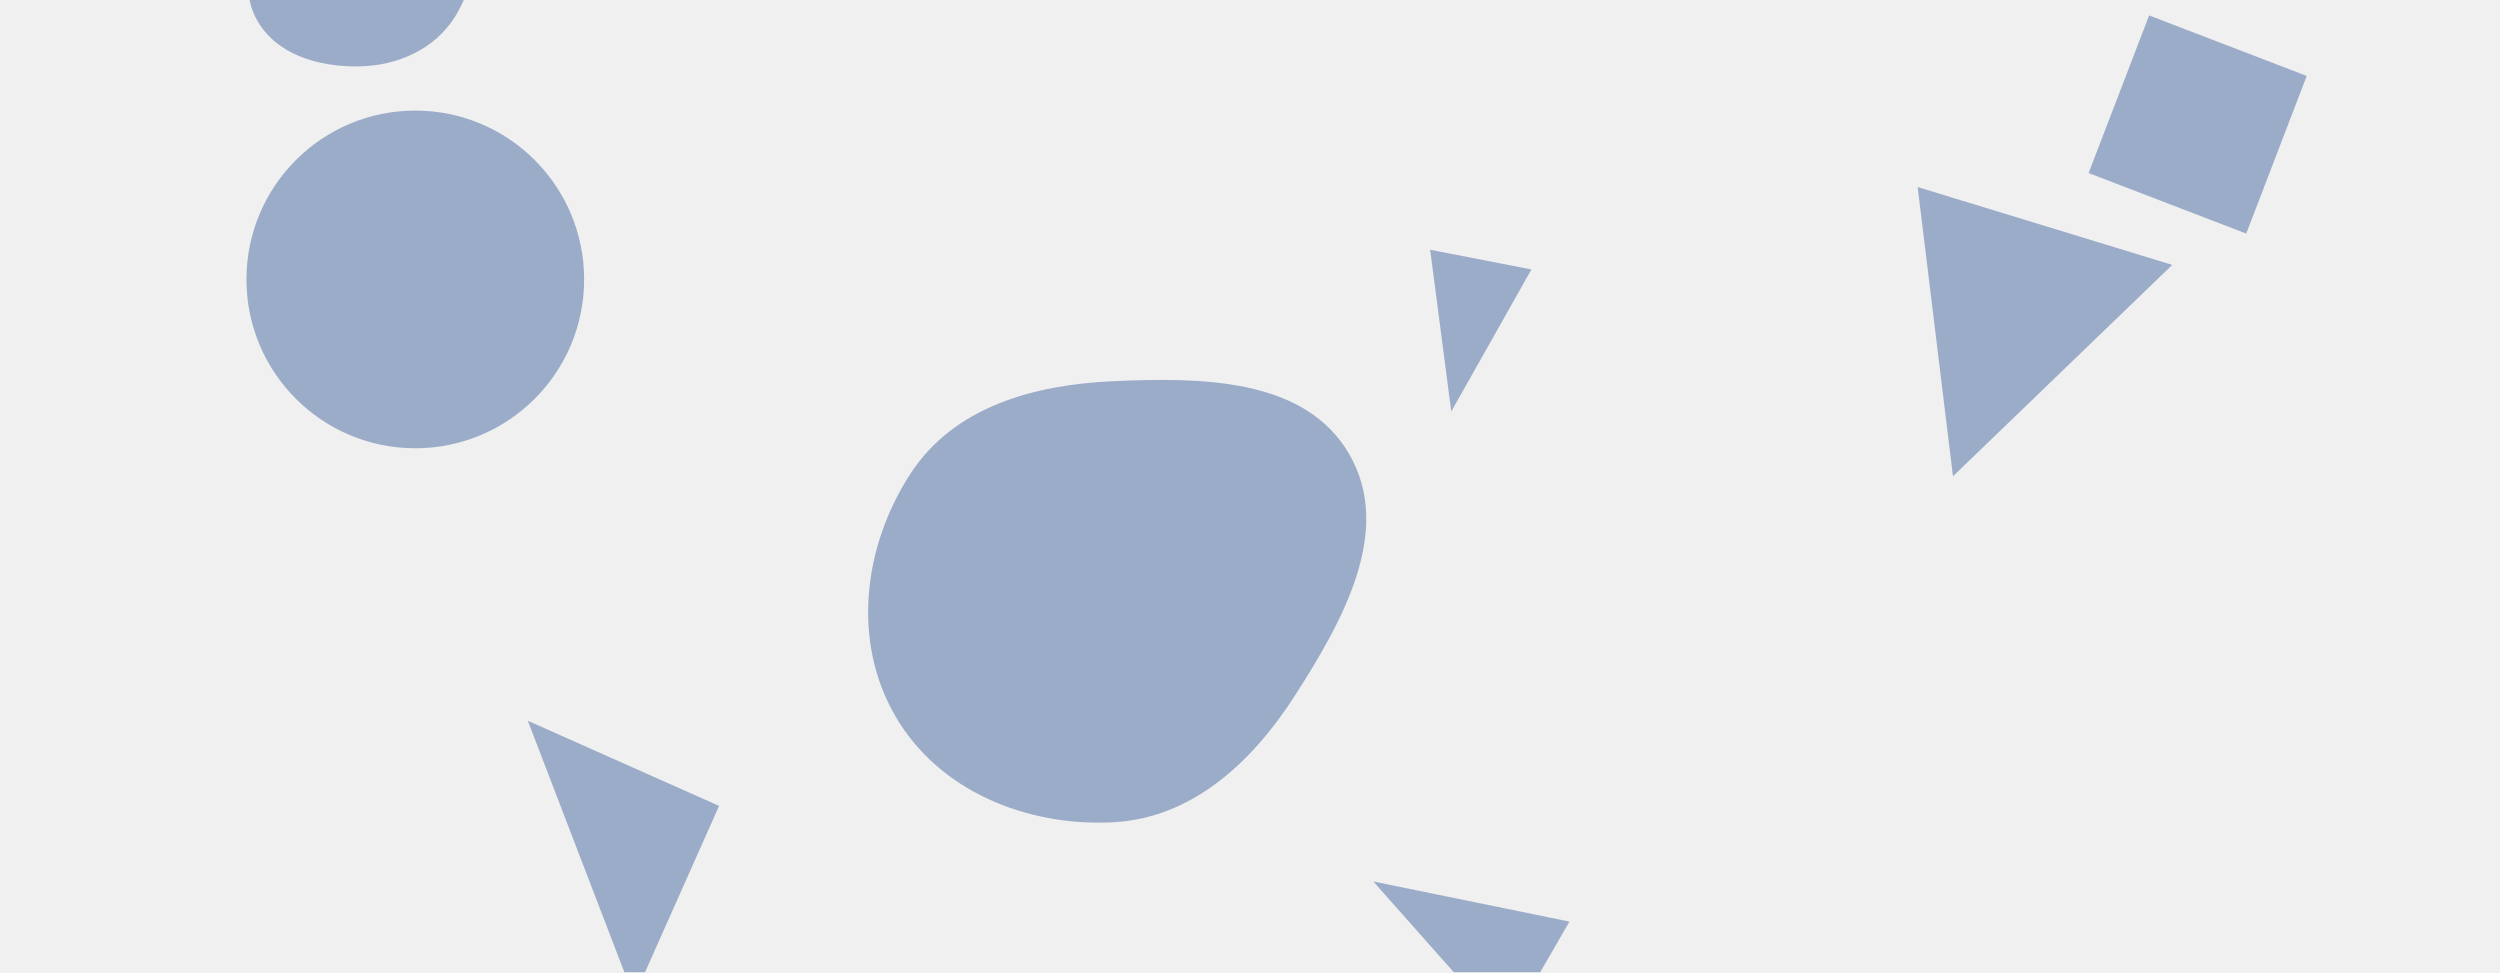
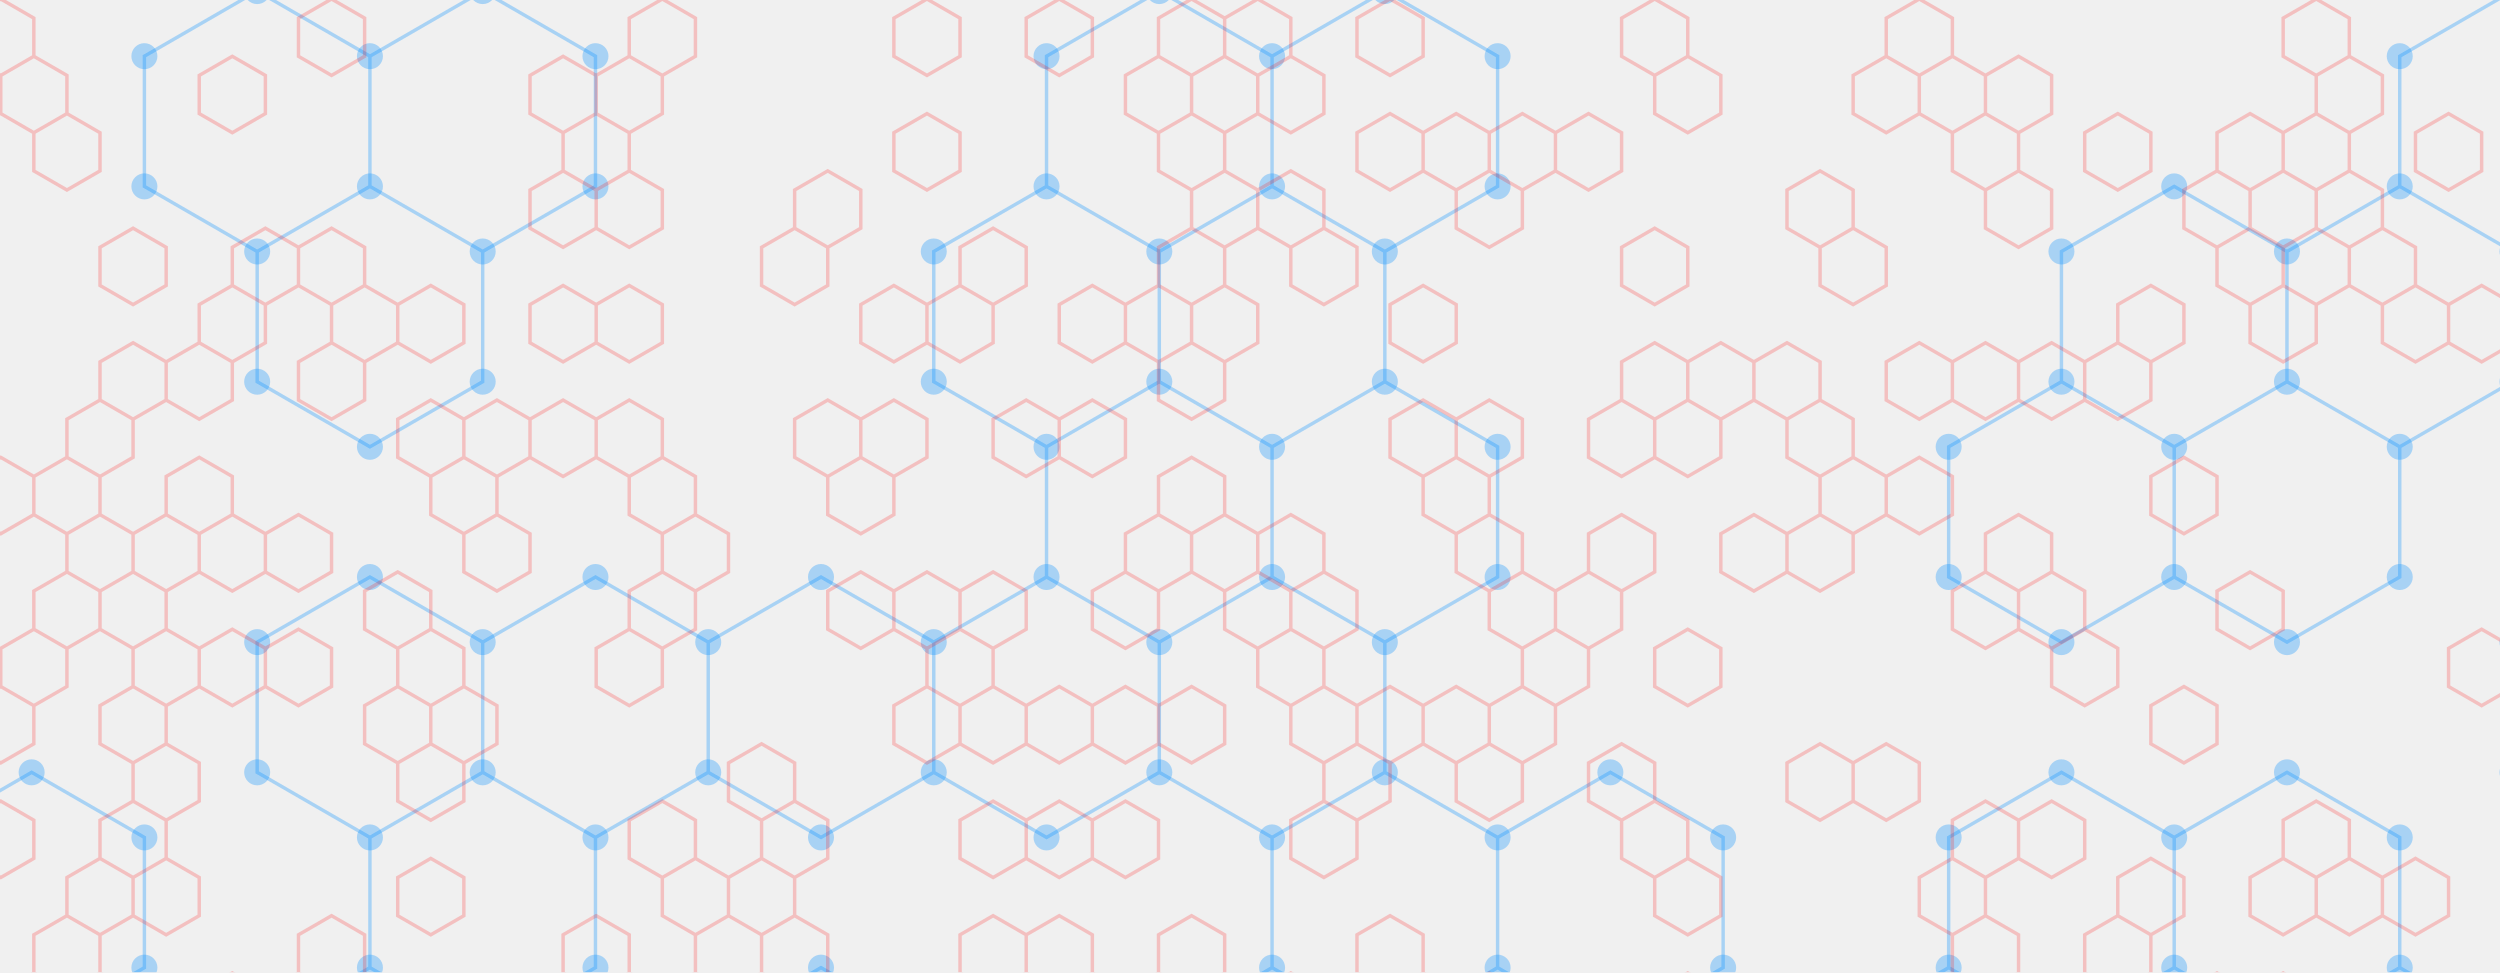
<svg xmlns="http://www.w3.org/2000/svg" version="1.1" width="1440" height="560" preserveAspectRatio="none" viewBox="0 0 1440 560">
-   <g mask="url(&quot;#SvgjsMask1040&quot;)" fill="none">
-     <path d="M641.068,473.627C686.614,471.28,721.205,439.084,745.845,400.707C773.364,357.847,802.685,305.718,777.182,261.629C751.698,217.572,691.915,217.31,641.068,219.57C595.293,221.604,549.364,234.433,524.412,272.863C497.181,314.803,490.636,369.326,515.759,412.562C540.78,455.622,591.332,476.19,641.068,473.627" fill="rgba(28, 71, 142, 0.4)" class="triangle-float3" />
-     <path d="M141.96 160.95 a97.25 97.25 0 1 0 194.5 0 a97.25 97.25 0 1 0 -194.5 0z" fill="rgba(28, 71, 142, 0.4)" class="triangle-float2" />
-     <path d="M206.594,38.244C229.01,37.891,250.527,28.409,262.283,9.32C274.63,-10.728,277.276,-36.462,264.959,-56.528C253.101,-75.846,229.228,-82.623,206.594,-81.403C186.162,-80.302,169.175,-68.042,158.198,-50.773C146.168,-31.848,137.068,-8.576,147.779,11.126C158.831,31.455,183.458,38.609,206.594,38.244" fill="rgba(28, 71, 142, 0.4)" class="triangle-float1" />
-     <path d="M867.53 594.008L903.998 530.843 791.018 507.724z" fill="rgba(28, 71, 142, 0.4)" class="triangle-float1" />
-     <path d="M1328.683 43.741L1237.892 8.889 1203.04 99.681 1293.832 134.532z" fill="rgba(28, 71, 142, 0.4)" class="triangle-float3" />
-     <path d="M882.105 155.202L823.766 143.862 835.926 237.041z" fill="rgba(28, 71, 142, 0.4)" class="triangle-float3" />
-     <path d="M414.192 464.203L304.023 415.152 365.142 574.372z" fill="rgba(28, 71, 142, 0.4)" class="triangle-float2" />
-     <path d="M1124.913 274.333L1251.234 152.579 1104.569 107.738z" fill="rgba(28, 71, 142, 0.4)" class="triangle-float2" />
+   <g mask="url(&quot;#SvgjsMask1129&quot;)" fill="none">
+     <path d="M18.22 444.86L83.17 482.36L83.17 557.36L18.22 594.86L-46.73 557.36L-46.73 482.36zM148.13 -5.14L213.08 32.36L213.08 107.36L148.13 144.86L83.17 107.36L83.17 32.36zM213.08 107.36L278.03 144.86L278.03 219.86L213.08 257.36L148.13 219.86L148.13 144.86zM213.08 332.36L278.03 369.86L278.03 444.86L213.08 482.36L148.13 444.86L148.13 369.86zM213.08 557.36L278.03 594.86L278.03 669.86L213.08 707.36L148.13 669.86L148.13 594.86zM278.03 -5.14L342.99 32.36L342.99 107.36L278.03 144.86L213.08 107.36L213.08 32.36zM342.99 332.36L407.94 369.86L407.94 444.86L342.99 482.36L278.03 444.86L278.03 369.86zM278.03 444.86L342.99 482.36L342.99 557.36L278.03 594.86L213.08 557.36L213.08 482.36zM472.9 332.36L537.85 369.86L537.85 444.86L472.9 482.36L407.94 444.86L407.94 369.86zM472.9 557.36L537.85 594.86L537.85 669.86L472.9 707.36L407.94 669.86L407.94 594.86zM602.8 107.36L667.76 144.86L667.76 219.86L602.8 257.36L537.85 219.86L537.85 144.86zM602.8 332.36L667.76 369.86L667.76 444.86L602.8 482.36L537.85 444.86L537.85 369.86zM667.76 -5.14L732.71 32.36L732.71 107.36L667.76 144.86L602.8 107.36L602.8 32.36zM732.71 107.36L797.67 144.86L797.67 219.86L732.71 257.36L667.76 219.86L667.76 144.86zM667.76 219.86L732.71 257.36L732.71 332.36L667.76 369.86L602.8 332.36L602.8 257.36zM732.71 332.36L797.67 369.86L797.67 444.86L732.71 482.36L667.76 444.86L667.76 369.86zM732.71 557.36L797.67 594.86L797.67 669.86L732.71 707.36L667.76 669.86L667.76 594.86zM797.66 -5.14L862.62 32.36L862.62 107.36L797.66 144.86L732.71 107.36L732.71 32.36zM797.66 219.86L862.62 257.36L862.62 332.36L797.66 369.86L732.71 332.36L732.71 257.36zM797.66 444.86L862.62 482.36L862.62 557.36L797.66 594.86L732.71 557.36L732.71 482.36zM862.62 557.36L927.57 594.86L927.57 669.86L862.62 707.36L797.66 669.86L797.66 594.86zM927.57 444.86L992.53 482.36L992.53 557.36L927.57 594.86L862.62 557.36L862.62 482.36zM1122.43 557.36L1187.39 594.86L1187.39 669.86L1122.43 707.36L1057.48 669.86L1057.48 594.86zM1252.34 107.36L1317.29 144.86L1317.29 219.86L1252.34 257.36L1187.39 219.86L1187.39 144.86zM1187.39 219.86L1252.34 257.36L1252.34 332.36L1187.39 369.86L1122.43 332.36L1122.43 257.36zM1187.39 444.86L1252.34 482.36L1252.34 557.36L1187.39 594.86L1122.43 557.36L1122.43 482.36zM1382.25 107.36L1447.2 144.86L1447.2 219.86L1382.25 257.36L1317.3 219.86L1317.3 144.86zM1317.3 219.86L1382.25 257.36L1382.25 332.36L1317.3 369.86L1252.34 332.36L1252.34 257.36zM1317.3 444.86L1382.25 482.36L1382.25 557.36L1317.3 594.86L1252.34 557.36L1252.34 482.36zM1382.25 557.36L1447.2 594.86L1447.2 669.86L1382.25 707.36L1317.3 669.86L1317.3 594.86zM1447.2 -5.14L1512.16 32.36L1512.16 107.36L1447.2 144.86L1382.25 107.36L1382.25 32.36zM1512.16 332.36L1577.11 369.86L1577.11 444.86L1512.16 482.36L1447.2 444.86L1447.2 369.86zM1512.16 557.36L1577.11 594.86L1577.11 669.86L1512.16 707.36L1447.2 669.86L1447.2 594.86z" stroke="rgba(0, 141, 255, 0.3)" stroke-width="2" />
+     <path d="M10.72 444.86 a7.5 7.5 0 1 0 15 0 a7.5 7.5 0 1 0 -15 0zM75.67 482.36 a7.5 7.5 0 1 0 15 0 a7.5 7.5 0 1 0 -15 0zM75.67 557.36 a7.5 7.5 0 1 0 15 0 a7.5 7.5 0 1 0 -15 0zM10.72 594.86 a7.5 7.5 0 1 0 15 0 a7.5 7.5 0 1 0 -15 0zM-54.23 557.36 a7.5 7.5 0 1 0 15 0 a7.5 7.5 0 1 0 -15 0zM-54.23 482.36 a7.5 7.5 0 1 0 15 0 a7.5 7.5 0 1 0 -15 0zM140.63 -5.14 a7.5 7.5 0 1 0 15 0 a7.5 7.5 0 1 0 -15 0zM205.58 32.36 a7.5 7.5 0 1 0 15 0 a7.5 7.5 0 1 0 -15 0zM205.58 107.36 a7.5 7.5 0 1 0 15 0 a7.5 7.5 0 1 0 -15 0zM140.63 144.86 a7.5 7.5 0 1 0 15 0 a7.5 7.5 0 1 0 -15 0zM75.67 107.36 a7.5 7.5 0 1 0 15 0 a7.5 7.5 0 1 0 -15 0zM75.67 32.36 a7.5 7.5 0 1 0 15 0 a7.5 7.5 0 1 0 -15 0zM270.53 144.86 a7.5 7.5 0 1 0 15 0 a7.5 7.5 0 1 0 -15 0zM270.53 219.86 a7.5 7.5 0 1 0 15 0 a7.5 7.5 0 1 0 -15 0zM205.58 257.36 a7.5 7.5 0 1 0 15 0 a7.5 7.5 0 1 0 -15 0zM140.63 219.86 a7.5 7.5 0 1 0 15 0 a7.5 7.5 0 1 0 -15 0zM205.58 332.36 a7.5 7.5 0 1 0 15 0 a7.5 7.5 0 1 0 -15 0zM270.53 369.86 a7.5 7.5 0 1 0 15 0 a7.5 7.5 0 1 0 -15 0zM270.53 444.86 a7.5 7.5 0 1 0 15 0 a7.5 7.5 0 1 0 -15 0zM205.58 482.36 a7.5 7.5 0 1 0 15 0 a7.5 7.5 0 1 0 -15 0zM140.63 444.86 a7.5 7.5 0 1 0 15 0 a7.5 7.5 0 1 0 -15 0zM140.63 369.86 a7.5 7.5 0 1 0 15 0 a7.5 7.5 0 1 0 -15 0zM205.58 557.36 a7.5 7.5 0 1 0 15 0 a7.5 7.5 0 1 0 -15 0zM270.53 594.86 a7.5 7.5 0 1 0 15 0 a7.5 7.5 0 1 0 -15 0zM270.53 669.86 a7.5 7.5 0 1 0 15 0 a7.5 7.5 0 1 0 -15 0zM205.58 707.36 a7.5 7.5 0 1 0 15 0 a7.5 7.5 0 1 0 -15 0zM140.63 669.86 a7.5 7.5 0 1 0 15 0 a7.5 7.5 0 1 0 -15 0zM140.63 594.86 a7.5 7.5 0 1 0 15 0 a7.5 7.5 0 1 0 -15 0zM270.53 -5.14 a7.5 7.5 0 1 0 15 0 a7.5 7.5 0 1 0 -15 0zM335.49 32.36 a7.5 7.5 0 1 0 15 0 a7.5 7.5 0 1 0 -15 0zM335.49 107.36 a7.5 7.5 0 1 0 15 0 a7.5 7.5 0 1 0 -15 0zM335.49 332.36 a7.5 7.5 0 1 0 15 0 a7.5 7.5 0 1 0 -15 0zM400.44 369.86 a7.5 7.5 0 1 0 15 0 a7.5 7.5 0 1 0 -15 0zM400.44 444.86 a7.5 7.5 0 1 0 15 0 a7.5 7.5 0 1 0 -15 0zM335.49 482.36 a7.5 7.5 0 1 0 15 0 a7.5 7.5 0 1 0 -15 0zM335.49 557.36 a7.5 7.5 0 1 0 15 0 a7.5 7.5 0 1 0 -15 0zM465.4 332.36 a7.5 7.5 0 1 0 15 0 a7.5 7.5 0 1 0 -15 0zM530.35 369.86 a7.5 7.5 0 1 0 15 0 a7.5 7.5 0 1 0 -15 0zM530.35 444.86 a7.5 7.5 0 1 0 15 0 a7.5 7.5 0 1 0 -15 0zM465.4 482.36 a7.5 7.5 0 1 0 15 0 a7.5 7.5 0 1 0 -15 0zM465.4 557.36 a7.5 7.5 0 1 0 15 0 a7.5 7.5 0 1 0 -15 0zM530.35 594.86 a7.5 7.5 0 1 0 15 0 a7.5 7.5 0 1 0 -15 0zM530.35 669.86 a7.5 7.5 0 1 0 15 0 a7.5 7.5 0 1 0 -15 0zM465.4 707.36 a7.5 7.5 0 1 0 15 0 a7.5 7.5 0 1 0 -15 0zM400.44 669.86 a7.5 7.5 0 1 0 15 0 a7.5 7.5 0 1 0 -15 0zM400.44 594.86 a7.5 7.5 0 1 0 15 0 a7.5 7.5 0 1 0 -15 0zM595.3 107.36 a7.5 7.5 0 1 0 15 0 a7.5 7.5 0 1 0 -15 0zM660.26 144.86 a7.5 7.5 0 1 0 15 0 a7.5 7.5 0 1 0 -15 0zM660.26 219.86 a7.5 7.5 0 1 0 15 0 a7.5 7.5 0 1 0 -15 0zM595.3 257.36 a7.5 7.5 0 1 0 15 0 a7.5 7.5 0 1 0 -15 0zM530.35 219.86 a7.5 7.5 0 1 0 15 0 a7.5 7.5 0 1 0 -15 0zM530.35 144.86 a7.5 7.5 0 1 0 15 0 a7.5 7.5 0 1 0 -15 0zM595.3 332.36 a7.5 7.5 0 1 0 15 0 a7.5 7.5 0 1 0 -15 0zM660.26 369.86 a7.5 7.5 0 1 0 15 0 a7.5 7.5 0 1 0 -15 0zM660.26 444.86 a7.5 7.5 0 1 0 15 0 a7.5 7.5 0 1 0 -15 0zM595.3 482.36 a7.5 7.5 0 1 0 15 0 a7.5 7.5 0 1 0 -15 0zM660.26 -5.14 a7.5 7.5 0 1 0 15 0 a7.5 7.5 0 1 0 -15 0zM725.21 32.36 a7.5 7.5 0 1 0 15 0 a7.5 7.5 0 1 0 -15 0zM725.21 107.36 a7.5 7.5 0 1 0 15 0 a7.5 7.5 0 1 0 -15 0zM595.3 32.36 a7.5 7.5 0 1 0 15 0 a7.5 7.5 0 1 0 -15 0zM790.17 144.86 a7.5 7.5 0 1 0 15 0 a7.5 7.5 0 1 0 -15 0zM790.17 219.86 a7.5 7.5 0 1 0 15 0 a7.5 7.5 0 1 0 -15 0zM725.21 257.36 a7.5 7.5 0 1 0 15 0 a7.5 7.5 0 1 0 -15 0zM725.21 332.36 a7.5 7.5 0 1 0 15 0 a7.5 7.5 0 1 0 -15 0zM790.17 369.86 a7.5 7.5 0 1 0 15 0 a7.5 7.5 0 1 0 -15 0zM790.17 444.86 a7.5 7.5 0 1 0 15 0 a7.5 7.5 0 1 0 -15 0zM725.21 482.36 a7.5 7.5 0 1 0 15 0 a7.5 7.5 0 1 0 -15 0zM725.21 557.36 a7.5 7.5 0 1 0 15 0 a7.5 7.5 0 1 0 -15 0zM790.17 594.86 a7.5 7.5 0 1 0 15 0 a7.5 7.5 0 1 0 -15 0zM790.17 669.86 a7.5 7.5 0 1 0 15 0 a7.5 7.5 0 1 0 -15 0zM725.21 707.36 a7.5 7.5 0 1 0 15 0 a7.5 7.5 0 1 0 -15 0zM660.26 669.86 a7.5 7.5 0 1 0 15 0 a7.5 7.5 0 1 0 -15 0zM660.26 594.86 a7.5 7.5 0 1 0 15 0 a7.5 7.5 0 1 0 -15 0zM790.16 -5.14 a7.5 7.5 0 1 0 15 0 a7.5 7.5 0 1 0 -15 0zM855.12 32.36 a7.5 7.5 0 1 0 15 0 a7.5 7.5 0 1 0 -15 0zM855.12 107.36 a7.5 7.5 0 1 0 15 0 a7.5 7.5 0 1 0 -15 0zM790.16 144.86 a7.5 7.5 0 1 0 15 0 a7.5 7.5 0 1 0 -15 0zM790.16 219.86 a7.5 7.5 0 1 0 15 0 a7.5 7.5 0 1 0 -15 0zM855.12 257.36 a7.5 7.5 0 1 0 15 0 a7.5 7.5 0 1 0 -15 0zM855.12 332.36 a7.5 7.5 0 1 0 15 0 a7.5 7.5 0 1 0 -15 0zM790.16 369.86 a7.5 7.5 0 1 0 15 0 a7.5 7.5 0 1 0 -15 0zM790.16 444.86 a7.5 7.5 0 1 0 15 0 a7.5 7.5 0 1 0 -15 0zM855.12 482.36 a7.5 7.5 0 1 0 15 0 a7.5 7.5 0 1 0 -15 0zM855.12 557.36 a7.5 7.5 0 1 0 15 0 a7.5 7.5 0 1 0 -15 0zM790.16 594.86 a7.5 7.5 0 1 0 15 0 a7.5 7.5 0 1 0 -15 0zM920.07 594.86 a7.5 7.5 0 1 0 15 0 a7.5 7.5 0 1 0 -15 0zM920.07 669.86 a7.5 7.5 0 1 0 15 0 a7.5 7.5 0 1 0 -15 0zM855.12 707.36 a7.5 7.5 0 1 0 15 0 a7.5 7.5 0 1 0 -15 0zM790.16 669.86 a7.5 7.5 0 1 0 15 0 a7.5 7.5 0 1 0 -15 0zM920.07 444.86 a7.5 7.5 0 1 0 15 0 a7.5 7.5 0 1 0 -15 0zM985.03 482.36 a7.5 7.5 0 1 0 15 0 a7.5 7.5 0 1 0 -15 0zM985.03 557.36 a7.5 7.5 0 1 0 15 0 a7.5 7.5 0 1 0 -15 0zM1114.93 557.36 a7.5 7.5 0 1 0 15 0 a7.5 7.5 0 1 0 -15 0zM1179.89 594.86 a7.5 7.5 0 1 0 15 0 a7.5 7.5 0 1 0 -15 0zM1179.89 669.86 a7.5 7.5 0 1 0 15 0 a7.5 7.5 0 1 0 -15 0zM1114.93 707.36 a7.5 7.5 0 1 0 15 0 a7.5 7.5 0 1 0 -15 0zM1049.98 669.86 a7.5 7.5 0 1 0 15 0 a7.5 7.5 0 1 0 -15 0zM1049.98 594.86 a7.5 7.5 0 1 0 15 0 a7.5 7.5 0 1 0 -15 0zM1244.84 107.36 a7.5 7.5 0 1 0 15 0 a7.5 7.5 0 1 0 -15 0zM1309.79 144.86 a7.5 7.5 0 1 0 15 0 a7.5 7.5 0 1 0 -15 0zM1309.79 219.86 a7.5 7.5 0 1 0 15 0 a7.5 7.5 0 1 0 -15 0zM1244.84 257.36 a7.5 7.5 0 1 0 15 0 a7.5 7.5 0 1 0 -15 0zM1179.89 219.86 a7.5 7.5 0 1 0 15 0 a7.5 7.5 0 1 0 -15 0zM1179.89 144.86 a7.5 7.5 0 1 0 15 0 a7.5 7.5 0 1 0 -15 0zM1244.84 332.36 a7.5 7.5 0 1 0 15 0 a7.5 7.5 0 1 0 -15 0zM1179.89 369.86 a7.5 7.5 0 1 0 15 0 a7.5 7.5 0 1 0 -15 0zM1114.93 332.36 a7.5 7.5 0 1 0 15 0 a7.5 7.5 0 1 0 -15 0zM1114.93 257.36 a7.5 7.5 0 1 0 15 0 a7.5 7.5 0 1 0 -15 0zM1179.89 444.86 a7.5 7.5 0 1 0 15 0 a7.5 7.5 0 1 0 -15 0zM1244.84 482.36 a7.5 7.5 0 1 0 15 0 a7.5 7.5 0 1 0 -15 0zM1244.84 557.36 a7.5 7.5 0 1 0 15 0 a7.5 7.5 0 1 0 -15 0zM1114.93 482.36 a7.5 7.5 0 1 0 15 0 a7.5 7.5 0 1 0 -15 0zM1374.75 107.36 a7.5 7.5 0 1 0 15 0 a7.5 7.5 0 1 0 -15 0zM1439.7 144.86 a7.5 7.5 0 1 0 15 0 a7.5 7.5 0 1 0 -15 0zM1439.7 219.86 a7.5 7.5 0 1 0 15 0 a7.5 7.5 0 1 0 -15 0zM1374.75 257.36 a7.5 7.5 0 1 0 15 0 a7.5 7.5 0 1 0 -15 0zM1309.8 219.86 a7.5 7.5 0 1 0 15 0 a7.5 7.5 0 1 0 -15 0zM1309.8 144.86 a7.5 7.5 0 1 0 15 0 a7.5 7.5 0 1 0 -15 0zM1374.75 332.36 a7.5 7.5 0 1 0 15 0 a7.5 7.5 0 1 0 -15 0zM1309.8 369.86 a7.5 7.5 0 1 0 15 0 a7.5 7.5 0 1 0 -15 0zM1309.8 444.86 a7.5 7.5 0 1 0 15 0 a7.5 7.5 0 1 0 -15 0zM1374.75 482.36 a7.5 7.5 0 1 0 15 0 a7.5 7.5 0 1 0 -15 0zM1374.75 557.36 a7.5 7.5 0 1 0 15 0 a7.5 7.5 0 1 0 -15 0zM1309.8 594.86 a7.5 7.5 0 1 0 15 0 a7.5 7.5 0 1 0 -15 0zM1439.7 594.86 a7.5 7.5 0 1 0 15 0 a7.5 7.5 0 1 0 -15 0zM1439.7 669.86 a7.5 7.5 0 1 0 15 0 a7.5 7.5 0 1 0 -15 0zM1374.75 707.36 a7.5 7.5 0 1 0 15 0 a7.5 7.5 0 1 0 -15 0zM1309.8 669.86 a7.5 7.5 0 1 0 15 0 a7.5 7.5 0 1 0 -15 0zM1439.7 -5.14 a7.5 7.5 0 1 0 15 0 a7.5 7.5 0 1 0 -15 0zM1504.66 32.36 a7.5 7.5 0 1 0 15 0 a7.5 7.5 0 1 0 -15 0zM1504.66 107.36 a7.5 7.5 0 1 0 15 0 a7.5 7.5 0 1 0 -15 0zM1374.75 32.36 a7.5 7.5 0 1 0 15 0 a7.5 7.5 0 1 0 -15 0zM1504.66 332.36 a7.5 7.5 0 1 0 15 0 a7.5 7.5 0 1 0 -15 0zM1569.61 369.86 a7.5 7.5 0 1 0 15 0 a7.5 7.5 0 1 0 -15 0zM1569.61 444.86 a7.5 7.5 0 1 0 15 0 a7.5 7.5 0 1 0 -15 0zM1504.66 482.36 a7.5 7.5 0 1 0 15 0 a7.5 7.5 0 1 0 -15 0zM1439.7 444.86 a7.5 7.5 0 1 0 15 0 a7.5 7.5 0 1 0 -15 0zM1439.7 369.86 a7.5 7.5 0 1 0 15 0 a7.5 7.5 0 1 0 -15 0zM1504.66 557.36 a7.5 7.5 0 1 0 15 0 a7.5 7.5 0 1 0 -15 0zM1569.61 594.86 a7.5 7.5 0 1 0 15 0 a7.5 7.5 0 1 0 -15 0zM1569.61 669.86 a7.5 7.5 0 1 0 15 0 a7.5 7.5 0 1 0 -15 0zM1504.66 707.36 a7.5 7.5 0 1 0 15 0 a7.5 7.5 0 1 0 -15 0z" fill="rgba(0, 141, 255, 0.3)" />
+     <path d="M0.44 -0.56L19.49 10.44L19.49 32.44L0.44 43.44L-18.61 32.44L-18.61 10.44zM19.49 32.44L38.55 43.44L38.55 65.44L19.49 76.44L0.44 65.44L0.44 43.44zM0.44 263.44L19.49 274.44L19.49 296.44L0.44 307.44L-18.61 296.44L-18.61 274.44zM19.49 362.44L38.55 373.44L38.55 395.44L19.49 406.44L0.44 395.44L0.44 373.44zM0.44 395.44L19.49 406.44L19.49 428.44L0.44 439.44L-18.61 428.44L-18.61 406.44zM0.44 461.44L19.49 472.44L19.49 494.44L0.44 505.44L-18.61 494.44L-18.61 472.44zM19.49 560.44L38.55 571.44L38.55 593.44L19.49 604.44L0.44 593.44L0.44 571.44zM38.55 65.44L57.6 76.44L57.6 98.44L38.55 109.44L19.49 98.44L19.49 76.44zM57.6 230.44L76.65 241.44L76.65 263.44L57.6 274.44L38.55 263.44L38.55 241.44zM38.55 263.44L57.6 274.44L57.6 296.44L38.55 307.44L19.49 296.44L19.49 274.44zM57.6 296.44L76.65 307.44L76.65 329.44L57.6 340.44L38.55 329.44L38.55 307.44zM38.55 329.44L57.6 340.44L57.6 362.44L38.55 373.44L19.49 362.44L19.49 340.44zM57.6 494.44L76.65 505.44L76.65 527.44L57.6 538.44L38.55 527.44L38.55 505.44zM38.55 527.44L57.6 538.44L57.6 560.44L38.55 571.44L19.49 560.44L19.49 538.44zM57.6 560.44L76.65 571.44L76.65 593.44L57.6 604.44L38.55 593.44L38.55 571.44zM76.65 131.44L95.71 142.44L95.71 164.44L76.65 175.44L57.6 164.44L57.6 142.44zM76.65 197.44L95.71 208.44L95.71 230.44L76.65 241.44L57.6 230.44L57.6 208.44zM95.71 296.44L114.76 307.44L114.76 329.44L95.71 340.44L76.65 329.44L76.65 307.44zM76.65 329.44L95.71 340.44L95.71 362.44L76.65 373.44L57.6 362.44L57.6 340.44zM95.71 362.44L114.76 373.44L114.76 395.44L95.71 406.44L76.65 395.44L76.65 373.44zM76.65 395.44L95.71 406.44L95.71 428.44L76.65 439.44L57.6 428.44L57.6 406.44zM95.71 428.44L114.76 439.44L114.76 461.44L95.71 472.44L76.65 461.44L76.65 439.44zM76.65 461.44L95.71 472.44L95.71 494.44L76.65 505.44L57.6 494.44L57.6 472.44zM95.71 494.44L114.76 505.44L114.76 527.44L95.71 538.44L76.65 527.44L76.65 505.44zM133.81 32.44L152.86 43.44L152.86 65.44L133.81 76.44L114.76 65.44L114.76 43.44zM133.81 164.44L152.86 175.44L152.86 197.44L133.81 208.44L114.76 197.44L114.76 175.44zM114.76 197.44L133.81 208.44L133.81 230.44L114.76 241.44L95.71 230.44L95.71 208.44zM114.76 263.44L133.81 274.44L133.81 296.44L114.76 307.44L95.71 296.44L95.71 274.44zM133.81 296.44L152.86 307.44L152.86 329.44L133.81 340.44L114.76 329.44L114.76 307.44zM133.81 362.44L152.86 373.44L152.86 395.44L133.81 406.44L114.76 395.44L114.76 373.44zM133.81 560.44L152.86 571.44L152.86 593.44L133.81 604.44L114.76 593.44L114.76 571.44zM152.86 131.44L171.92 142.44L171.92 164.44L152.86 175.44L133.81 164.44L133.81 142.44zM171.92 296.44L190.97 307.44L190.97 329.44L171.92 340.44L152.86 329.44L152.86 307.44zM171.92 362.44L190.97 373.44L190.97 395.44L171.92 406.44L152.86 395.44L152.86 373.44zM171.92 560.44L190.97 571.44L190.97 593.44L171.92 604.44L152.86 593.44L152.86 571.44zM190.97 -0.56L210.02 10.44L210.02 32.44L190.97 43.44L171.92 32.44L171.92 10.44zM190.97 131.44L210.02 142.44L210.02 164.44L190.97 175.44L171.92 164.44L171.92 142.44zM210.02 164.44L229.08 175.44L229.08 197.44L210.02 208.44L190.97 197.44L190.97 175.44zM190.97 197.44L210.02 208.44L210.02 230.44L190.97 241.44L171.92 230.44L171.92 208.44zM190.97 527.44L210.02 538.44L210.02 560.44L190.97 571.44L171.92 560.44L171.92 538.44zM210.02 560.44L229.08 571.44L229.08 593.44L210.02 604.44L190.97 593.44L190.97 571.44zM248.13 164.44L267.18 175.44L267.18 197.44L248.13 208.44L229.08 197.44L229.08 175.44zM248.13 230.44L267.18 241.44L267.18 263.44L248.13 274.44L229.08 263.44L229.08 241.44zM229.08 329.44L248.13 340.44L248.13 362.44L229.08 373.44L210.02 362.44L210.02 340.44zM248.13 362.44L267.18 373.44L267.18 395.44L248.13 406.44L229.08 395.44L229.08 373.44zM229.08 395.44L248.13 406.44L248.13 428.44L229.08 439.44L210.02 428.44L210.02 406.44zM248.13 428.44L267.18 439.44L267.18 461.44L248.13 472.44L229.08 461.44L229.08 439.44zM248.13 494.44L267.18 505.44L267.18 527.44L248.13 538.44L229.08 527.44L229.08 505.44zM286.24 230.44L305.29 241.44L305.29 263.44L286.24 274.44L267.18 263.44L267.18 241.44zM267.18 263.44L286.24 274.44L286.24 296.44L267.18 307.44L248.13 296.44L248.13 274.44zM286.24 296.44L305.29 307.44L305.29 329.44L286.24 340.44L267.18 329.44L267.18 307.44zM267.18 395.44L286.24 406.44L286.24 428.44L267.18 439.44L248.13 428.44L248.13 406.44zM324.34 32.44L343.4 43.44L343.4 65.44L324.34 76.44L305.29 65.44L305.29 43.44zM324.34 98.44L343.4 109.44L343.4 131.44L324.34 142.44L305.29 131.44L305.29 109.44zM324.34 164.44L343.4 175.44L343.4 197.44L324.34 208.44L305.29 197.44L305.29 175.44zM324.34 230.44L343.4 241.44L343.4 263.44L324.34 274.44L305.29 263.44L305.29 241.44zM362.45 32.44L381.5 43.44L381.5 65.44L362.45 76.44L343.4 65.44L343.4 43.44zM343.4 65.44L362.45 76.44L362.45 98.44L343.4 109.44L324.34 98.44L324.34 76.44zM362.45 98.44L381.5 109.44L381.5 131.44L362.45 142.44L343.4 131.44L343.4 109.44zM362.45 164.44L381.5 175.44L381.5 197.44L362.45 208.44L343.4 197.44L343.4 175.44zM362.45 230.44L381.5 241.44L381.5 263.44L362.45 274.44L343.4 263.44L343.4 241.44zM362.45 362.44L381.5 373.44L381.5 395.44L362.45 406.44L343.4 395.44L343.4 373.44zM343.4 527.44L362.45 538.44L362.45 560.44L343.4 571.44L324.34 560.44L324.34 538.44zM362.45 560.44L381.5 571.44L381.5 593.44L362.45 604.44L343.4 593.44L343.4 571.44zM381.5 -0.56L400.56 10.44L400.56 32.44L381.5 43.44L362.45 32.44L362.45 10.44zM381.5 263.44L400.56 274.44L400.56 296.44L381.5 307.44L362.45 296.44L362.45 274.44zM400.56 296.44L419.61 307.44L419.61 329.44L400.56 340.44L381.5 329.44L381.5 307.44zM381.5 329.44L400.56 340.44L400.56 362.44L381.5 373.44L362.45 362.44L362.45 340.44zM381.5 461.44L400.56 472.44L400.56 494.44L381.5 505.44L362.45 494.44L362.45 472.44zM400.56 494.44L419.61 505.44L419.61 527.44L400.56 538.44L381.5 527.44L381.5 505.44zM400.56 560.44L419.61 571.44L419.61 593.44L400.56 604.44L381.5 593.44L381.5 571.44zM438.66 428.44L457.71 439.44L457.71 461.44L438.66 472.44L419.61 461.44L419.61 439.44zM438.66 494.44L457.71 505.44L457.71 527.44L438.66 538.44L419.61 527.44L419.61 505.44zM419.61 527.44L438.66 538.44L438.66 560.44L419.61 571.44L400.56 560.44L400.56 538.44zM476.77 98.44L495.82 109.44L495.82 131.44L476.77 142.44L457.71 131.44L457.71 109.44zM457.71 131.44L476.77 142.44L476.77 164.44L457.71 175.44L438.66 164.44L438.66 142.44zM476.77 230.44L495.82 241.44L495.82 263.44L476.77 274.44L457.71 263.44L457.71 241.44zM457.71 461.44L476.77 472.44L476.77 494.44L457.71 505.44L438.66 494.44L438.66 472.44zM457.71 527.44L476.77 538.44L476.77 560.44L457.71 571.44L438.66 560.44L438.66 538.44zM514.87 164.44L533.93 175.44L533.93 197.44L514.87 208.44L495.82 197.44L495.82 175.44zM514.87 230.44L533.93 241.44L533.93 263.44L514.87 274.44L495.82 263.44L495.82 241.44zM495.82 263.44L514.87 274.44L514.87 296.44L495.82 307.44L476.77 296.44L476.77 274.44zM495.82 329.44L514.87 340.44L514.87 362.44L495.82 373.44L476.77 362.44L476.77 340.44zM533.93 -0.56L552.98 10.44L552.98 32.44L533.93 43.44L514.87 32.44L514.87 10.44zM533.93 65.44L552.98 76.44L552.98 98.44L533.93 109.44L514.87 98.44L514.87 76.44zM552.98 164.44L572.03 175.44L572.03 197.44L552.98 208.44L533.93 197.44L533.93 175.44zM533.93 329.44L552.98 340.44L552.98 362.44L533.93 373.44L514.87 362.44L514.87 340.44zM552.98 362.44L572.03 373.44L572.03 395.44L552.98 406.44L533.93 395.44L533.93 373.44zM533.93 395.44L552.98 406.44L552.98 428.44L533.93 439.44L514.87 428.44L514.87 406.44zM572.03 131.44L591.09 142.44L591.09 164.44L572.03 175.44L552.98 164.44L552.98 142.44zM591.09 230.44L610.14 241.44L610.14 263.44L591.09 274.44L572.03 263.44L572.03 241.44zM572.03 329.44L591.09 340.44L591.09 362.44L572.03 373.44L552.98 362.44L552.98 340.44zM572.03 395.44L591.09 406.44L591.09 428.44L572.03 439.44L552.98 428.44L552.98 406.44zM572.03 461.44L591.09 472.44L591.09 494.44L572.03 505.44L552.98 494.44L552.98 472.44zM572.03 527.44L591.09 538.44L591.09 560.44L572.03 571.44L552.98 560.44L552.98 538.44zM610.14 -0.56L629.19 10.44L629.19 32.44L610.14 43.44L591.09 32.44L591.09 10.44zM629.19 164.44L648.25 175.44L648.25 197.44L629.19 208.44L610.14 197.44L610.14 175.44zM629.19 230.44L648.25 241.44L648.25 263.44L629.19 274.44L610.14 263.44L610.14 241.44zM610.14 395.44L629.19 406.44L629.19 428.44L610.14 439.44L591.09 428.44L591.09 406.44zM610.14 461.44L629.19 472.44L629.19 494.44L610.14 505.44L591.09 494.44L591.09 472.44zM610.14 527.44L629.19 538.44L629.19 560.44L610.14 571.44L591.09 560.44L591.09 538.44zM629.19 560.44L648.25 571.44L648.25 593.44L629.19 604.44L610.14 593.44L610.14 571.44zM667.3 32.44L686.35 43.44L686.35 65.44L667.3 76.44L648.25 65.44L648.25 43.44zM667.3 164.44L686.35 175.44L686.35 197.44L667.3 208.44L648.25 197.44L648.25 175.44zM667.3 296.44L686.35 307.44L686.35 329.44L667.3 340.44L648.25 329.44L648.25 307.44zM648.25 329.44L667.3 340.44L667.3 362.44L648.25 373.44L629.19 362.44L629.19 340.44zM648.25 395.44L667.3 406.44L667.3 428.44L648.25 439.44L629.19 428.44L629.19 406.44zM648.25 461.44L667.3 472.44L667.3 494.44L648.25 505.44L629.19 494.44L629.19 472.44zM667.3 560.44L686.35 571.44L686.35 593.44L667.3 604.44L648.25 593.44L648.25 571.44zM686.35 -0.56L705.4 10.44L705.4 32.44L686.35 43.44L667.3 32.44L667.3 10.44zM705.4 32.44L724.46 43.44L724.46 65.44L705.4 76.44L686.35 65.44L686.35 43.44zM686.35 65.44L705.4 76.44L705.4 98.44L686.35 109.44L667.3 98.44L667.3 76.44zM705.4 98.44L724.46 109.44L724.46 131.44L705.4 142.44L686.35 131.44L686.35 109.44zM686.35 131.44L705.4 142.44L705.4 164.44L686.35 175.44L667.3 164.44L667.3 142.44zM705.4 164.44L724.46 175.44L724.46 197.44L705.4 208.44L686.35 197.44L686.35 175.44zM686.35 197.44L705.4 208.44L705.4 230.44L686.35 241.44L667.3 230.44L667.3 208.44zM686.35 263.44L705.4 274.44L705.4 296.44L686.35 307.44L667.3 296.44L667.3 274.44zM705.4 296.44L724.46 307.44L724.46 329.44L705.4 340.44L686.35 329.44L686.35 307.44zM686.35 395.44L705.4 406.44L705.4 428.44L686.35 439.44L667.3 428.44L667.3 406.44zM686.35 527.44L705.4 538.44L705.4 560.44L686.35 571.44L667.3 560.44L667.3 538.44zM724.46 -0.56L743.51 10.44L743.51 32.44L724.46 43.44L705.4 32.44L705.4 10.44zM743.51 32.44L762.56 43.44L762.56 65.44L743.51 76.44L724.46 65.44L724.46 43.44zM743.51 98.44L762.56 109.44L762.56 131.44L743.51 142.44L724.46 131.44L724.46 109.44zM743.51 296.44L762.56 307.44L762.56 329.44L743.51 340.44L724.46 329.44L724.46 307.44zM724.46 329.44L743.51 340.44L743.51 362.44L724.46 373.44L705.4 362.44L705.4 340.44zM743.51 362.44L762.56 373.44L762.56 395.44L743.51 406.44L724.46 395.44L724.46 373.44zM743.51 560.44L762.56 571.44L762.56 593.44L743.51 604.44L724.46 593.44L724.46 571.44zM762.56 131.44L781.62 142.44L781.62 164.44L762.56 175.44L743.51 164.44L743.51 142.44zM762.56 329.44L781.62 340.44L781.62 362.44L762.56 373.44L743.51 362.44L743.51 340.44zM762.56 395.44L781.62 406.44L781.62 428.44L762.56 439.44L743.51 428.44L743.51 406.44zM781.62 428.44L800.67 439.44L800.67 461.44L781.62 472.44L762.56 461.44L762.56 439.44zM762.56 461.44L781.62 472.44L781.62 494.44L762.56 505.44L743.51 494.44L743.51 472.44zM800.67 -0.56L819.72 10.44L819.72 32.44L800.67 43.44L781.62 32.44L781.62 10.44zM800.67 65.44L819.72 76.44L819.72 98.44L800.67 109.44L781.62 98.44L781.62 76.44zM819.72 164.44L838.78 175.44L838.78 197.44L819.72 208.44L800.67 197.44L800.67 175.44zM819.72 230.44L838.78 241.44L838.78 263.44L819.72 274.44L800.67 263.44L800.67 241.44zM800.67 395.44L819.72 406.44L819.72 428.44L800.67 439.44L781.62 428.44L781.62 406.44zM800.67 527.44L819.72 538.44L819.72 560.44L800.67 571.44L781.62 560.44L781.62 538.44zM819.72 560.44L838.78 571.44L838.78 593.44L819.72 604.44L800.67 593.44L800.67 571.44zM838.78 65.44L857.83 76.44L857.83 98.44L838.78 109.44L819.72 98.44L819.72 76.44zM857.83 98.44L876.88 109.44L876.88 131.44L857.83 142.44L838.78 131.44L838.78 109.44zM857.83 230.44L876.88 241.44L876.88 263.44L857.83 274.44L838.78 263.44L838.78 241.44zM838.78 263.44L857.83 274.44L857.83 296.44L838.78 307.44L819.72 296.44L819.72 274.44zM857.83 296.44L876.88 307.44L876.88 329.44L857.83 340.44L838.78 329.44L838.78 307.44zM838.78 395.44L857.83 406.44L857.83 428.44L838.78 439.44L819.72 428.44L819.72 406.44zM857.83 428.44L876.88 439.44L876.88 461.44L857.83 472.44L838.78 461.44L838.78 439.44zM857.83 560.44L876.88 571.44L876.88 593.44L857.83 604.44L838.78 593.44L838.78 571.44zM876.88 65.44L895.94 76.44L895.94 98.44L876.88 109.44L857.83 98.44L857.83 76.44zM876.88 329.44L895.94 340.44L895.94 362.44L876.88 373.44L857.83 362.44L857.83 340.44zM895.94 362.44L914.99 373.44L914.99 395.44L895.94 406.44L876.88 395.44L876.88 373.44zM876.88 395.44L895.94 406.44L895.94 428.44L876.88 439.44L857.83 428.44L857.83 406.44zM914.99 65.44L934.04 76.44L934.04 98.44L914.99 109.44L895.94 98.44L895.94 76.44zM934.04 230.44L953.1 241.44L953.1 263.44L934.04 274.44L914.99 263.44L914.99 241.44zM934.04 296.44L953.1 307.44L953.1 329.44L934.04 340.44L914.99 329.44L914.99 307.44zM914.99 329.44L934.04 340.44L934.04 362.44L914.99 373.44L895.94 362.44L895.94 340.44zM934.04 428.44L953.1 439.44L953.1 461.44L934.04 472.44L914.99 461.44L914.99 439.44zM953.1 -0.56L972.15 10.44L972.15 32.44L953.1 43.44L934.04 32.44L934.04 10.44zM972.15 32.44L991.2 43.44L991.2 65.44L972.15 76.44L953.1 65.44L953.1 43.44zM953.1 131.44L972.15 142.44L972.15 164.44L953.1 175.44L934.04 164.44L934.04 142.44zM953.1 197.44L972.15 208.44L972.15 230.44L953.1 241.44L934.04 230.44L934.04 208.44zM972.15 230.44L991.2 241.44L991.2 263.44L972.15 274.44L953.1 263.44L953.1 241.44zM972.15 362.44L991.2 373.44L991.2 395.44L972.15 406.44L953.1 395.44L953.1 373.44zM953.1 461.44L972.15 472.44L972.15 494.44L953.1 505.44L934.04 494.44L934.04 472.44zM972.15 494.44L991.2 505.44L991.2 527.44L972.15 538.44L953.1 527.44L953.1 505.44zM972.15 560.44L991.2 571.44L991.2 593.44L972.15 604.44L953.1 593.44L953.1 571.44zM991.2 197.44L1010.25 208.44L1010.25 230.44L991.2 241.44L972.15 230.44L972.15 208.44zM1010.25 296.44L1029.31 307.44L1029.31 329.44L1010.25 340.44L991.2 329.44L991.2 307.44zM1048.36 98.44L1067.41 109.44L1067.41 131.44L1048.36 142.44L1029.31 131.44L1029.31 109.44zM1029.31 197.44L1048.36 208.44L1048.36 230.44L1029.31 241.44L1010.25 230.44L1010.25 208.44zM1048.36 230.44L1067.41 241.44L1067.41 263.44L1048.36 274.44L1029.31 263.44L1029.31 241.44zM1048.36 296.44L1067.41 307.44L1067.41 329.44L1048.36 340.44L1029.31 329.44L1029.31 307.44zM1048.36 428.44L1067.41 439.44L1067.41 461.44L1048.36 472.44L1029.31 461.44L1029.31 439.44zM1086.47 32.44L1105.52 43.44L1105.52 65.44L1086.47 76.44L1067.41 65.44L1067.41 43.44zM1067.41 131.44L1086.47 142.44L1086.47 164.44L1067.41 175.44L1048.36 164.44L1048.36 142.44zM1067.41 263.44L1086.47 274.44L1086.47 296.44L1067.41 307.44L1048.36 296.44L1048.36 274.44zM1086.47 428.44L1105.52 439.44L1105.52 461.44L1086.47 472.44L1067.41 461.44L1067.41 439.44zM1105.52 -0.56L1124.57 10.44L1124.57 32.44L1105.52 43.44L1086.47 32.44L1086.47 10.44zM1124.57 32.44L1143.63 43.44L1143.63 65.44L1124.57 76.44L1105.52 65.44L1105.52 43.44zM1105.52 197.44L1124.57 208.44L1124.57 230.44L1105.52 241.44L1086.47 230.44L1086.47 208.44zM1105.52 263.44L1124.57 274.44L1124.57 296.44L1105.52 307.44L1086.47 296.44L1086.47 274.44zM1124.57 494.44L1143.63 505.44L1143.63 527.44L1124.57 538.44L1105.52 527.44L1105.52 505.44zM1162.68 32.44L1181.73 43.44L1181.73 65.44L1162.68 76.44L1143.63 65.44L1143.63 43.44zM1143.63 65.44L1162.68 76.44L1162.68 98.44L1143.63 109.44L1124.57 98.44L1124.57 76.44zM1162.68 98.44L1181.73 109.44L1181.73 131.44L1162.68 142.44L1143.63 131.44L1143.63 109.44zM1143.63 197.44L1162.68 208.44L1162.68 230.44L1143.63 241.44L1124.57 230.44L1124.57 208.44zM1162.68 296.44L1181.73 307.44L1181.73 329.44L1162.68 340.44L1143.63 329.44L1143.63 307.44zM1143.63 329.44L1162.68 340.44L1162.68 362.44L1143.63 373.44L1124.57 362.44L1124.57 340.44zM1143.63 461.44L1162.68 472.44L1162.68 494.44L1143.63 505.44L1124.57 494.44L1124.57 472.44zM1143.63 527.44L1162.68 538.44L1162.68 560.44L1143.63 571.44L1124.57 560.44L1124.57 538.44zM1181.73 197.44L1200.79 208.44L1200.79 230.44L1181.73 241.44L1162.68 230.44L1162.68 208.44zM1181.73 329.44L1200.79 340.44L1200.79 362.44L1181.73 373.44L1162.68 362.44L1162.68 340.44zM1200.79 362.44L1219.84 373.44L1219.84 395.44L1200.79 406.44L1181.73 395.44L1181.73 373.44zM1181.73 461.44L1200.79 472.44L1200.79 494.44L1181.73 505.44L1162.68 494.44L1162.68 472.44zM1219.84 65.44L1238.89 76.44L1238.89 98.44L1219.84 109.44L1200.79 98.44L1200.79 76.44zM1238.89 164.44L1257.94 175.44L1257.94 197.44L1238.89 208.44L1219.84 197.44L1219.84 175.44zM1219.84 197.44L1238.89 208.44L1238.89 230.44L1219.84 241.44L1200.79 230.44L1200.79 208.44zM1238.89 494.44L1257.94 505.44L1257.94 527.44L1238.89 538.44L1219.84 527.44L1219.84 505.44zM1219.84 527.44L1238.89 538.44L1238.89 560.44L1219.84 571.44L1200.79 560.44L1200.79 538.44zM1277 98.44L1296.05 109.44L1296.05 131.44L1277 142.44L1257.94 131.44L1257.94 109.44zM1257.94 263.44L1277 274.44L1277 296.44L1257.94 307.44L1238.89 296.44L1238.89 274.44zM1257.94 395.44L1277 406.44L1277 428.44L1257.94 439.44L1238.89 428.44L1238.89 406.44zM1277 560.44L1296.05 571.44L1296.05 593.44L1277 604.44L1257.94 593.44L1257.94 571.44zM1296.05 65.44L1315.1 76.44L1315.1 98.44L1296.05 109.44L1277 98.44L1277 76.44zM1296.05 131.44L1315.1 142.44L1315.1 164.44L1296.05 175.44L1277 164.44L1277 142.44zM1315.1 164.44L1334.16 175.44L1334.16 197.44L1315.1 208.44L1296.05 197.44L1296.05 175.44zM1296.05 329.44L1315.1 340.44L1315.1 362.44L1296.05 373.44L1277 362.44L1277 340.44zM1315.1 494.44L1334.16 505.44L1334.16 527.44L1315.1 538.44L1296.05 527.44L1296.05 505.44zM1315.1 560.44L1334.16 571.44L1334.16 593.44L1315.1 604.44L1296.05 593.44L1296.05 571.44zM1334.16 -0.56L1353.21 10.44L1353.21 32.44L1334.16 43.44L1315.1 32.44L1315.1 10.44zM1353.21 32.44L1372.26 43.44L1372.26 65.44L1353.21 76.44L1334.16 65.44L1334.16 43.44zM1334.16 65.44L1353.21 76.44L1353.21 98.44L1334.16 109.44L1315.1 98.44L1315.1 76.44zM1353.21 98.44L1372.26 109.44L1372.26 131.44L1353.21 142.44L1334.16 131.44L1334.16 109.44zM1334.16 131.44L1353.21 142.44L1353.21 164.44L1334.16 175.44L1315.1 164.44L1315.1 142.44zM1334.16 461.44L1353.21 472.44L1353.21 494.44L1334.16 505.44L1315.1 494.44L1315.1 472.44zM1353.21 494.44L1372.26 505.44L1372.26 527.44L1353.21 538.44L1334.16 527.44L1334.16 505.44zM1372.26 131.44L1391.32 142.44L1391.32 164.44L1372.26 175.44L1353.21 164.44L1353.21 142.44zM1391.32 164.44L1410.37 175.44L1410.37 197.44L1391.32 208.44L1372.26 197.44L1372.26 175.44zM1391.32 494.44L1410.37 505.44L1410.37 527.44L1391.32 538.44L1372.26 527.44L1372.26 505.44zM1410.37 65.44L1429.42 76.44L1429.42 98.44L1410.37 109.44L1391.32 98.44L1391.32 76.44zM1429.42 164.44L1448.48 175.44L1448.48 197.44L1429.42 208.44L1410.37 197.44L1410.37 175.44zM1429.42 362.44L1448.48 373.44L1448.48 395.44L1429.42 406.44L1410.37 395.44L1410.37 373.44z" stroke="rgba(255, 0, 0, 0.2)" stroke-width="2" />
  </g>
  <defs>
-     <mask id="SvgjsMask1040">
+     <mask id="SvgjsMask1129">
      <rect width="1440" height="560" fill="#ffffff" />
    </mask>
-     <style>
-             @keyframes float1 {
-                 0%{transform: translate(0, 0)}
-                 50%{transform: translate(-10px, 0)}
-                 100%{transform: translate(0, 0)}
-             }
- 
-             .triangle-float1 {
-                 animation: float1 5s infinite;
-             }
- 
-             @keyframes float2 {
-                 0%{transform: translate(0, 0)}
-                 50%{transform: translate(-5px, -5px)}
-                 100%{transform: translate(0, 0)}
-             }
- 
-             .triangle-float2 {
-                 animation: float2 4s infinite;
-             }
- 
-             @keyframes float3 {
-                 0%{transform: translate(0, 0)}
-                 50%{transform: translate(0, -10px)}
-                 100%{transform: translate(0, 0)}
-             }
- 
-             .triangle-float3 {
-                 animation: float3 6s infinite;
-             }
-         </style>
  </defs>
</svg>
